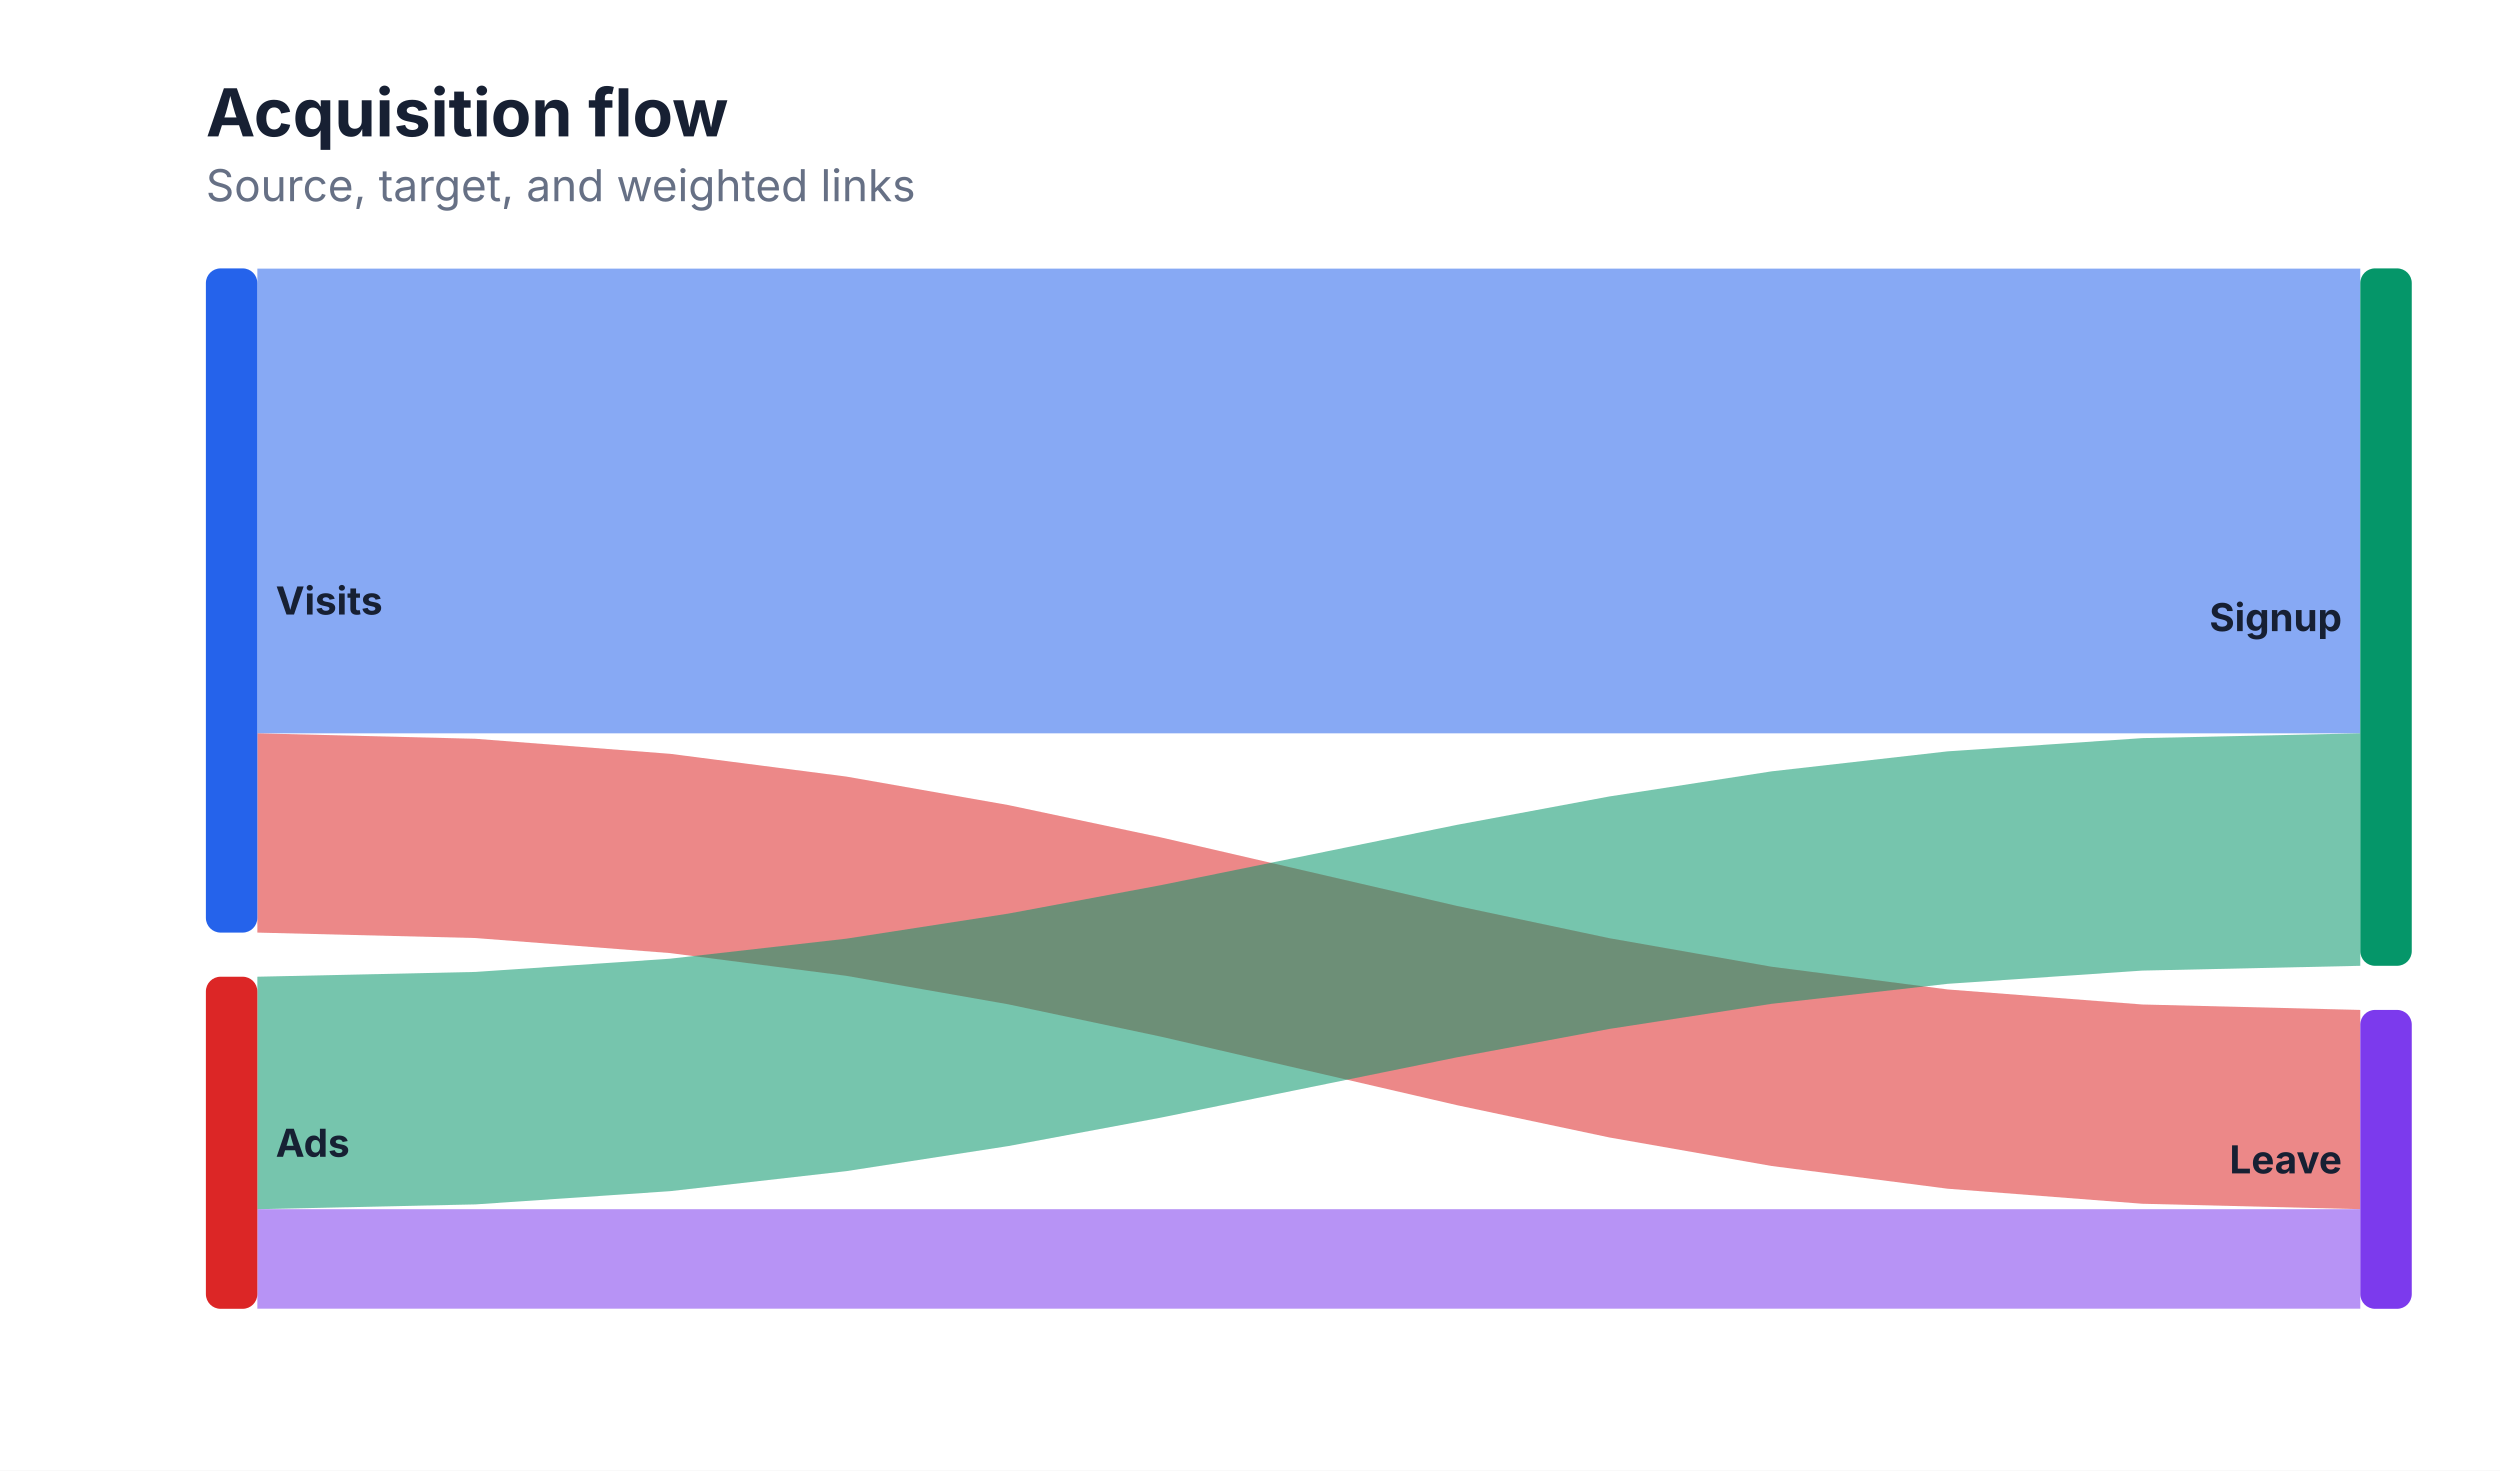
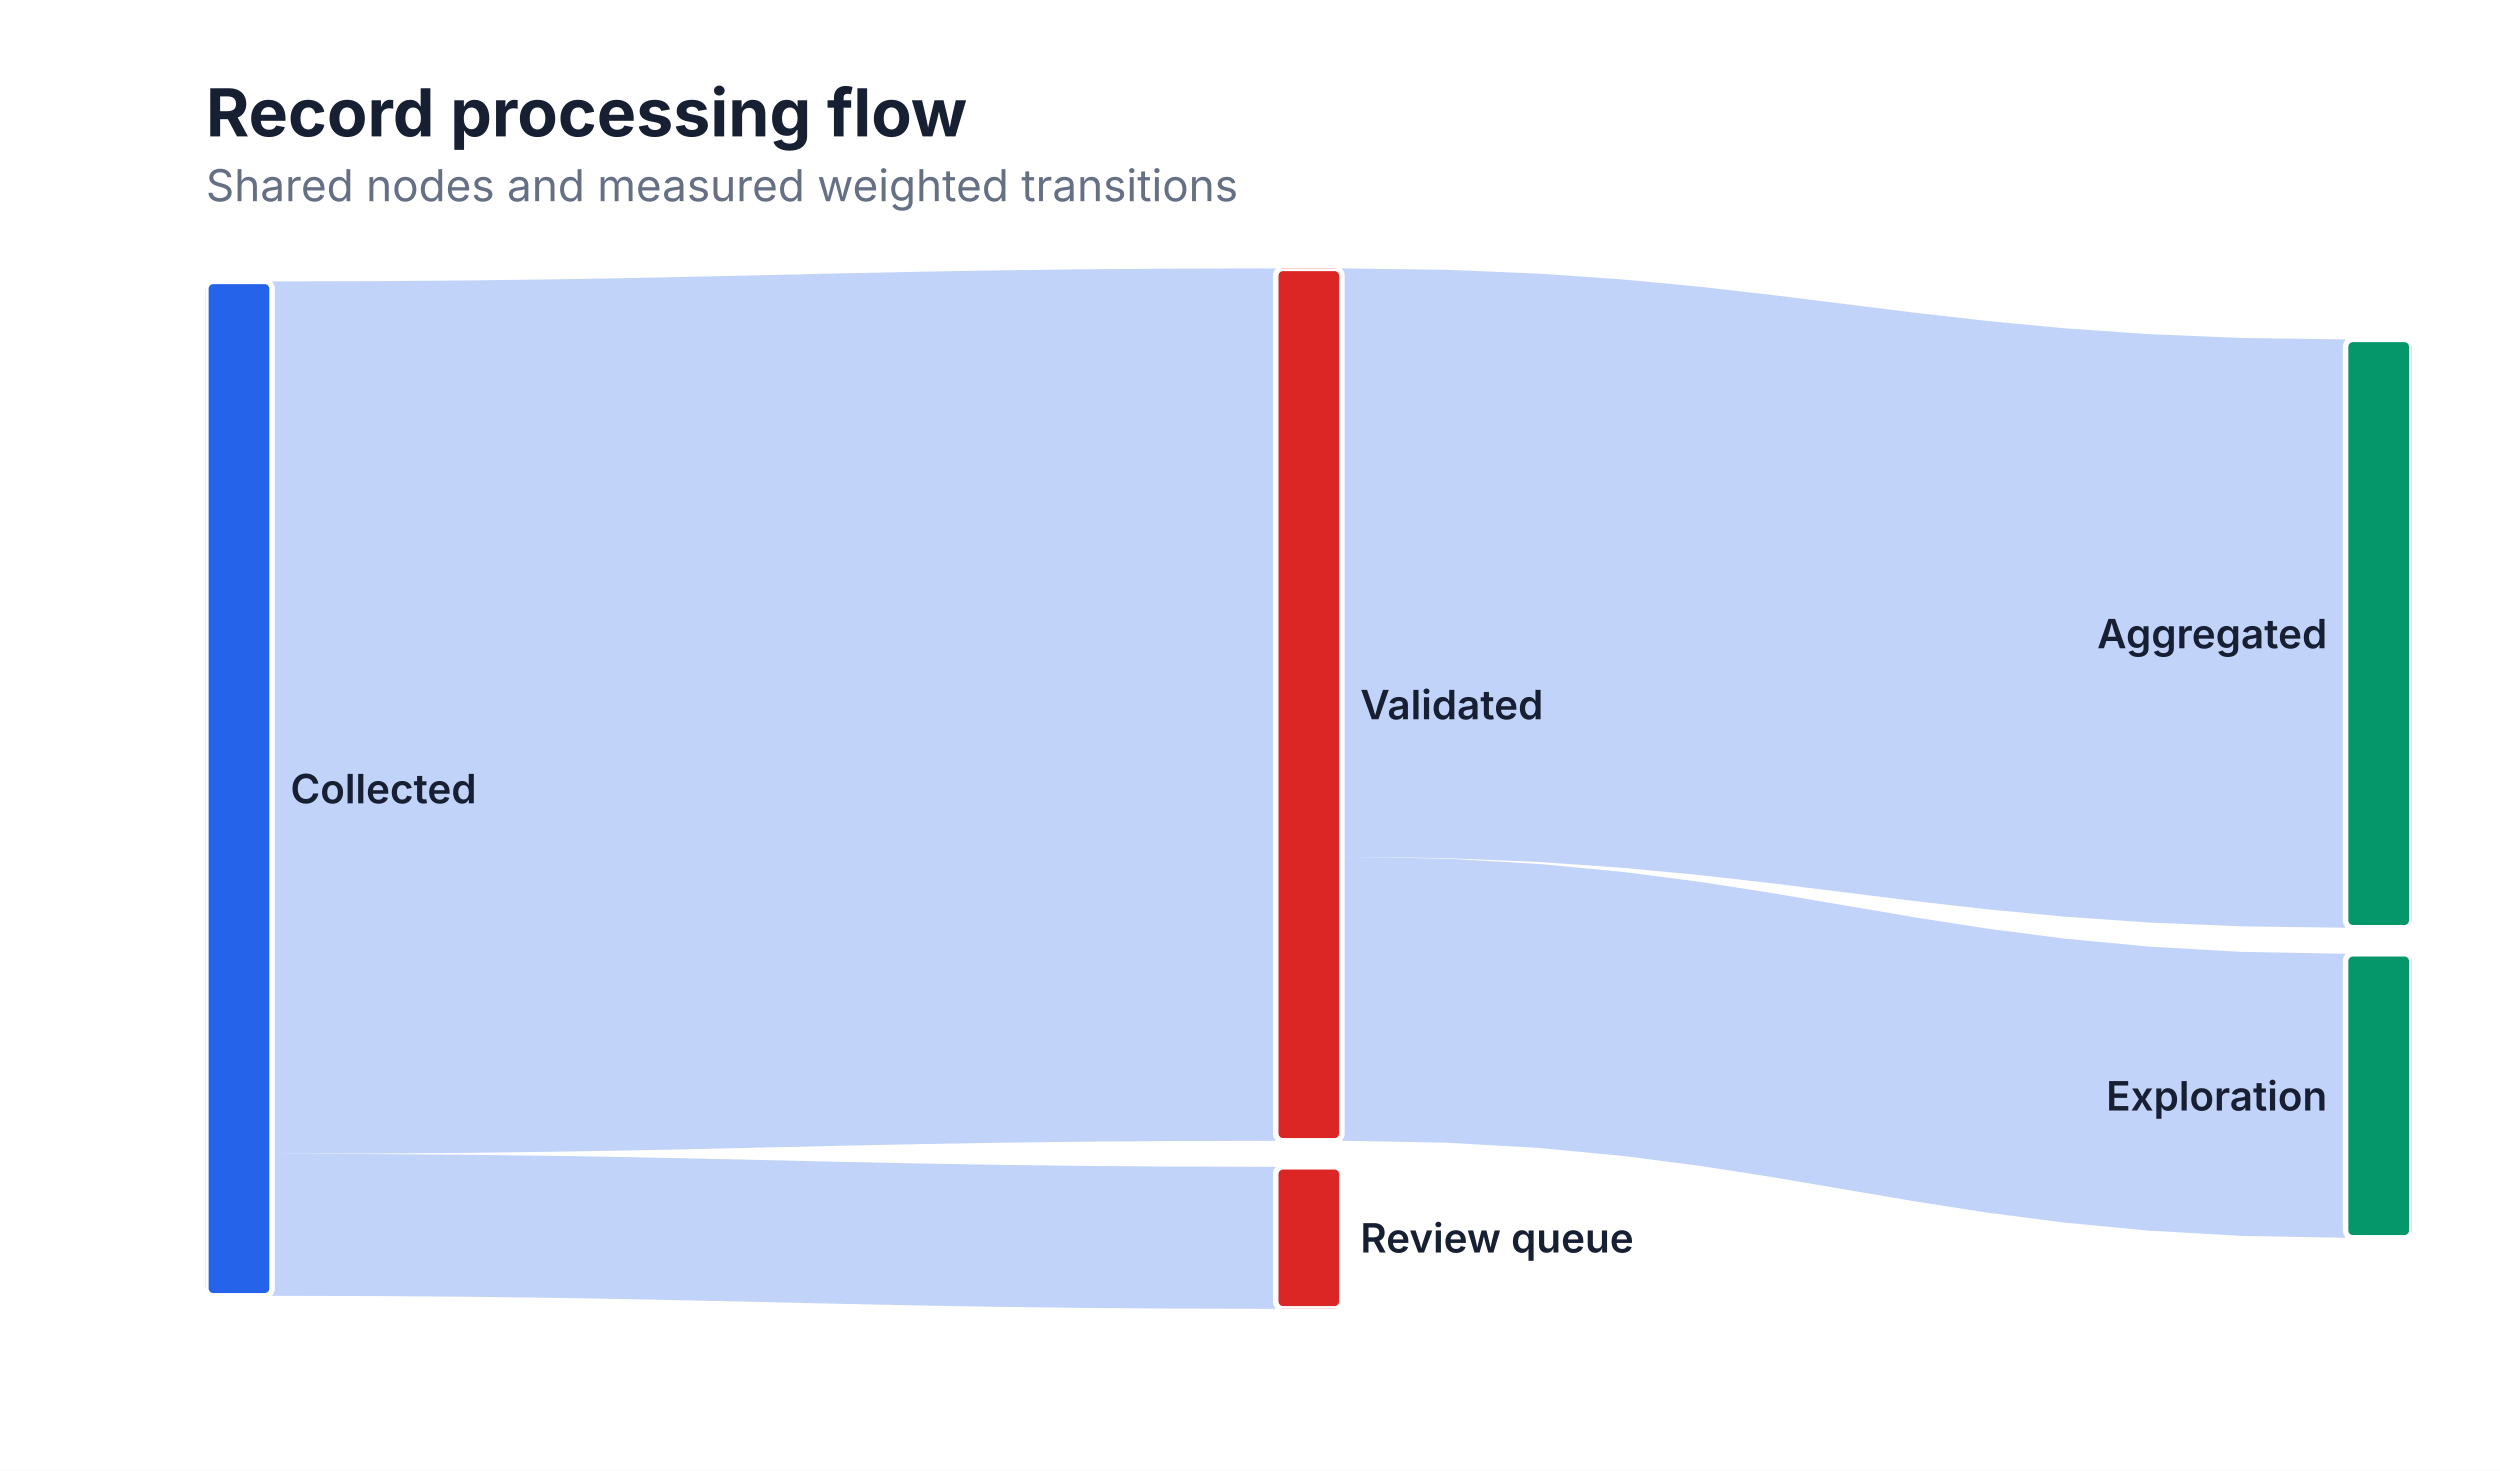
<svg xmlns="http://www.w3.org/2000/svg" width="680" height="400" viewBox="0 0 680 400" role="img" aria-labelledby="title description">
  <defs>
    <clipPath id="clip-1">
      <rect x="56" y="73" width="600" height="283" />
    </clipPath>
  </defs>
  <rect width="100%" height="100%" fill="#ffffff" />
  <g data-scene-node="scene:root">
    <rect data-scene-node="chart:panel" x="56" y="73" width="600" height="283" rx="0" fill="#ffffff" />
    <g data-scene-node="layer-0:group" clip-path="url(#clip-1)">
-       <path data-scene-node="layer-0:flow:0" opacity="0.55" d="M 70 73 L 129.319 73 L 182.281 73 L 230.16 73 L 274.225 73 L 315.748 73 L 356 73 L 396.252 73 L 437.775 73 L 481.84 73 L 529.719 73 L 582.681 73 L 642 73 L 642 199.467 L 582.681 199.467 L 529.719 199.467 L 481.84 199.467 L 437.775 199.467 L 396.252 199.467 L 356 199.467 L 315.748 199.467 L 274.225 199.467 L 230.16 199.467 L 182.281 199.467 L 129.319 199.467 L 70 199.467 Z" fill="#2563eb" stroke-linejoin="round" />
-       <path data-scene-node="layer-0:flow:1" opacity="0.55" d="M 70 199.467 L 129.319 200.947 L 182.281 205.04 L 230.16 211.222 L 274.225 218.972 L 315.748 227.766 L 356 237.083 L 396.252 246.4 L 437.775 255.195 L 481.84 262.945 L 529.719 269.127 L 582.681 273.22 L 642 274.7 L 642 328.9 L 582.681 327.42 L 529.719 323.327 L 481.84 317.145 L 437.775 309.395 L 396.252 300.6 L 356 291.283 L 315.748 281.966 L 274.225 273.172 L 230.16 265.422 L 182.281 259.24 L 129.319 255.147 L 70 253.667 Z" fill="#dc2626" stroke-linejoin="round" />
-       <path data-scene-node="layer-0:flow:2" opacity="0.55" d="M 70 265.667 L 129.319 264.364 L 182.281 260.763 L 230.16 255.323 L 274.225 248.504 L 315.748 240.765 L 356 232.567 L 396.252 224.368 L 437.775 216.63 L 481.84 209.81 L 529.719 204.37 L 582.681 200.769 L 642 199.467 L 642 262.7 L 582.681 264.003 L 529.719 267.604 L 481.84 273.044 L 437.775 279.863 L 396.252 287.602 L 356 295.8 L 315.748 303.998 L 274.225 311.737 L 230.16 318.556 L 182.281 323.996 L 129.319 327.597 L 70 328.9 Z" fill="#059669" stroke-linejoin="round" />
-       <path data-scene-node="layer-0:flow:3" opacity="0.55" d="M 70 328.9 L 129.319 328.9 L 182.281 328.9 L 230.16 328.9 L 274.225 328.9 L 315.748 328.9 L 356 328.9 L 396.252 328.9 L 437.775 328.9 L 481.84 328.9 L 529.719 328.9 L 582.681 328.9 L 642 328.9 L 642 356 L 582.681 356 L 529.719 356 L 481.84 356 L 437.775 356 L 396.252 356 L 356 356 L 315.748 356 L 274.225 356 L 230.16 356 L 182.281 356 L 129.319 356 L 70 356 Z" fill="#7c3aed" stroke-linejoin="round" />
-       <rect data-scene-node="layer-0:source:0" x="56" y="73" width="14" height="180.667" rx="4" fill="#2563eb" />
-       <rect data-scene-node="layer-0:source:1" x="56" y="265.667" width="14" height="90.333" rx="4" fill="#dc2626" />
-       <rect data-scene-node="layer-0:target:0" x="642" y="73" width="14" height="189.7" rx="4" fill="#059669" />
-       <rect data-scene-node="layer-0:target:1" x="642" y="274.7" width="14" height="81.3" rx="4" fill="#7c3aed" />
-       <text data-scene-node="layer-0:source-label:0" x="75" y="163.333" fill="#172033" font-family="Inter, ui-sans-serif, system-ui, -apple-system, BlinkMacSystemFont, &quot;Segoe UI&quot;, sans-serif" font-size="10.5" font-weight="650" text-anchor="start" dominant-baseline="central">Visits</text>
-       <text data-scene-node="layer-0:source-label:1" x="75" y="310.833" fill="#172033" font-family="Inter, ui-sans-serif, system-ui, -apple-system, BlinkMacSystemFont, &quot;Segoe UI&quot;, sans-serif" font-size="10.5" font-weight="650" text-anchor="start" dominant-baseline="central">Ads</text>
-       <text data-scene-node="layer-0:target-label:0" x="637" y="167.85" fill="#172033" font-family="Inter, ui-sans-serif, system-ui, -apple-system, BlinkMacSystemFont, &quot;Segoe UI&quot;, sans-serif" font-size="10.5" font-weight="650" text-anchor="end" dominant-baseline="central">Signup</text>
-       <text data-scene-node="layer-0:target-label:1" x="637" y="315.35" fill="#172033" font-family="Inter, ui-sans-serif, system-ui, -apple-system, BlinkMacSystemFont, &quot;Segoe UI&quot;, sans-serif" font-size="10.5" font-weight="650" text-anchor="end" dominant-baseline="central">Leave</text>
+       <path data-scene-node="layer-0:flow-link:flow-0" d="M 74 76.537 L 102.311 76.468 L 127.589 76.275 L 150.44 75.985 L 171.471 75.62 L 191.289 75.207 L 210.5 74.769 L 229.711 74.331 L 249.529 73.917 L 270.56 73.553 L 293.411 73.262 L 318.689 73.07 L 347 73 L 347 310.295 L 318.689 310.365 L 293.411 310.558 L 270.56 310.848 L 249.529 311.213 L 229.711 311.626 L 210.5 312.064 L 191.289 312.502 L 171.471 312.916 L 150.44 313.28 L 127.589 313.571 L 102.311 313.763 L 74 313.833 Z" fill="#2563eb47" stroke-linecap="round" stroke-linejoin="round" />
+       <path data-scene-node="layer-0:flow-link:flow-1" d="M 74 313.833 L 102.311 313.903 L 127.589 314.095 L 150.44 314.386 L 171.471 314.75 L 191.289 315.164 L 210.5 315.602 L 229.711 316.04 L 249.529 316.453 L 270.56 316.818 L 293.411 317.108 L 318.689 317.301 L 347 317.37 L 347 356 L 318.689 355.93 L 293.411 355.738 L 270.56 355.447 L 249.529 355.083 L 229.711 354.669 L 210.5 354.231 L 191.289 353.793 L 171.471 353.38 L 150.44 353.015 L 127.589 352.725 L 102.311 352.532 L 74 352.463 Z" fill="#2563eb47" stroke-linecap="round" stroke-linejoin="round" />
+       <path data-scene-node="layer-0:flow-link:flow-2" d="M 365 73 L 393.311 73.38 L 418.589 74.431 L 441.44 76.018 L 462.471 78.008 L 482.289 80.265 L 501.5 82.657 L 520.711 85.049 L 540.529 87.307 L 561.56 89.297 L 584.411 90.884 L 609.689 91.935 L 638 92.315 L 638 252.351 L 609.689 251.971 L 584.411 250.921 L 561.56 249.333 L 540.529 247.344 L 520.711 245.086 L 501.5 242.694 L 482.289 240.302 L 462.471 238.044 L 441.44 236.054 L 418.589 234.467 L 393.311 233.417 L 365 233.036 Z" fill="#2563eb47" stroke-linecap="round" stroke-linejoin="round" />
+       <path data-scene-node="layer-0:flow-link:flow-3" d="M 365 233.036 L 393.311 233.556 L 418.589 234.991 L 441.44 237.16 L 462.471 239.878 L 482.289 242.963 L 501.5 246.231 L 520.711 249.5 L 540.529 252.584 L 561.56 255.303 L 584.411 257.471 L 609.689 258.907 L 638 259.426 L 638 336.685 L 609.689 336.166 L 584.411 334.73 L 561.56 332.562 L 540.529 329.843 L 520.711 326.759 L 501.5 323.49 L 482.289 320.222 L 462.471 317.137 L 441.44 314.419 L 418.589 312.25 L 393.311 310.815 L 365 310.296 Z" fill="#2563eb47" stroke-linecap="round" stroke-linejoin="round" />
+       <rect data-scene-node="layer-0:flow-node:Collected" x="56" y="76.537" width="18" height="275.925" rx="2" fill="#2563eb" stroke="#ffffff" stroke-width="1.5" />
+       <rect data-scene-node="layer-0:flow-node:Validated" x="347" y="73" width="18" height="237.296" rx="2" fill="#dc2626" stroke="#ffffff" stroke-width="1.5" />
+       <rect data-scene-node="layer-0:flow-node:Review queue" x="347" y="317.37" width="18" height="38.63" rx="2" fill="#dc2626" stroke="#ffffff" stroke-width="1.5" />
+       <rect data-scene-node="layer-0:flow-node:Aggregated" x="638" y="92.315" width="18" height="160.036" rx="2" fill="#059669" stroke="#ffffff" stroke-width="1.5" />
+       <rect data-scene-node="layer-0:flow-node:Exploration" x="638" y="259.426" width="18" height="77.259" rx="2" fill="#059669" stroke="#ffffff" stroke-width="1.5" />
+       <text data-scene-node="layer-0:flow-label:Collected" x="79" y="214.5" fill="#172033" font-family="Inter, ui-sans-serif, system-ui, -apple-system, BlinkMacSystemFont, &quot;Segoe UI&quot;, sans-serif" font-size="11" font-weight="600" text-anchor="start" dominant-baseline="central">Collected</text>
+       <text data-scene-node="layer-0:flow-label:Validated" x="370" y="191.648" fill="#172033" font-family="Inter, ui-sans-serif, system-ui, -apple-system, BlinkMacSystemFont, &quot;Segoe UI&quot;, sans-serif" font-size="11" font-weight="600" text-anchor="start" dominant-baseline="central">Validated</text>
+       <text data-scene-node="layer-0:flow-label:Review queue" x="370" y="336.685" fill="#172033" font-family="Inter, ui-sans-serif, system-ui, -apple-system, BlinkMacSystemFont, &quot;Segoe UI&quot;, sans-serif" font-size="11" font-weight="600" text-anchor="start" dominant-baseline="central">Review queue</text>
+       <text data-scene-node="layer-0:flow-label:Aggregated" x="633" y="172.333" fill="#172033" font-family="Inter, ui-sans-serif, system-ui, -apple-system, BlinkMacSystemFont, &quot;Segoe UI&quot;, sans-serif" font-size="11" font-weight="600" text-anchor="end" dominant-baseline="central">Aggregated</text>
+       <text data-scene-node="layer-0:flow-label:Exploration" x="633" y="298.056" fill="#172033" font-family="Inter, ui-sans-serif, system-ui, -apple-system, BlinkMacSystemFont, &quot;Segoe UI&quot;, sans-serif" font-size="11" font-weight="600" text-anchor="end" dominant-baseline="central">Exploration</text>
    </g>
-     <text data-scene-node="chart:title" x="56" y="24" fill="#172033" font-family="Inter, ui-sans-serif, system-ui, -apple-system, BlinkMacSystemFont, &quot;Segoe UI&quot;, sans-serif" font-size="18" font-weight="700" text-anchor="start" dominant-baseline="text-before-edge">Acquisition flow</text>
-     <text data-scene-node="chart:subtitle" x="56" y="46" fill="#667085" font-family="Inter, ui-sans-serif, system-ui, -apple-system, BlinkMacSystemFont, &quot;Segoe UI&quot;, sans-serif" font-size="12" font-weight="400" text-anchor="start" dominant-baseline="text-before-edge">Source, target, and weighted links</text>
+     <text data-scene-node="chart:title" x="56" y="24" fill="#172033" font-family="Inter, ui-sans-serif, system-ui, -apple-system, BlinkMacSystemFont, &quot;Segoe UI&quot;, sans-serif" font-size="18" font-weight="700" text-anchor="start" dominant-baseline="text-before-edge">Record processing flow</text>
+     <text data-scene-node="chart:subtitle" x="56" y="46" fill="#667085" font-family="Inter, ui-sans-serif, system-ui, -apple-system, BlinkMacSystemFont, &quot;Segoe UI&quot;, sans-serif" font-size="12" font-weight="400" text-anchor="start" dominant-baseline="text-before-edge">Shared nodes and measured weighted transitions</text>
  </g>
</svg>
